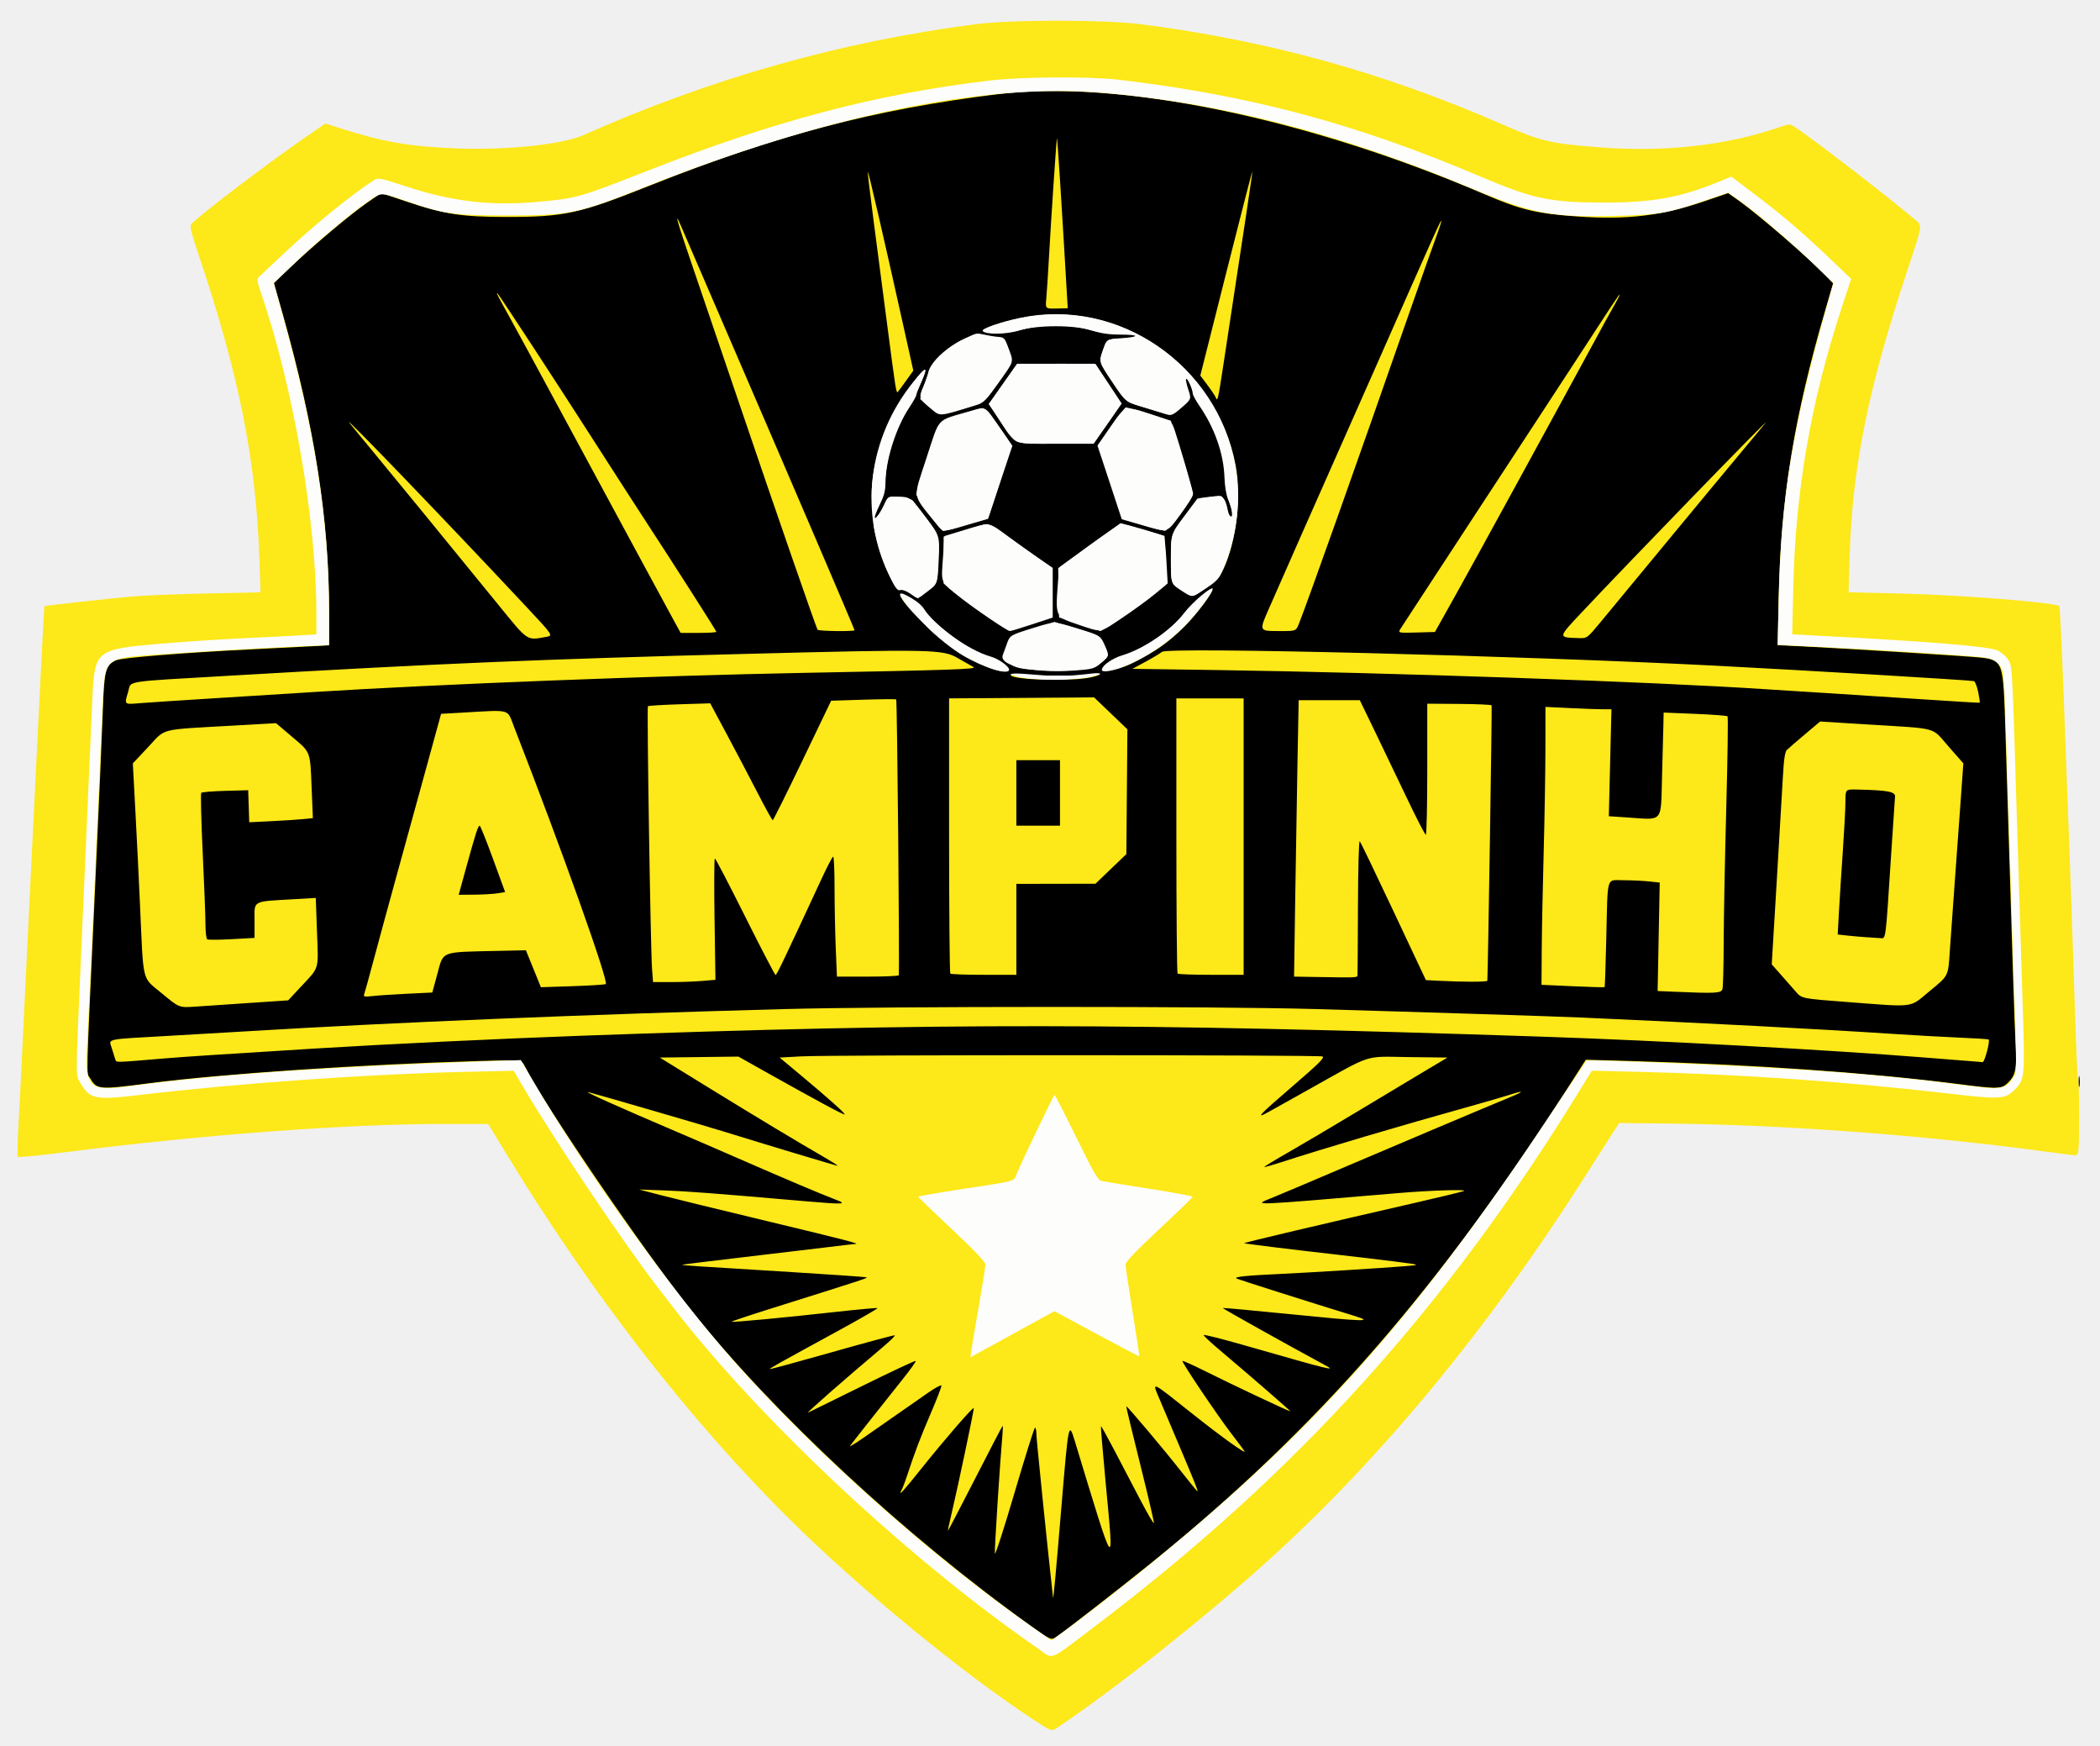
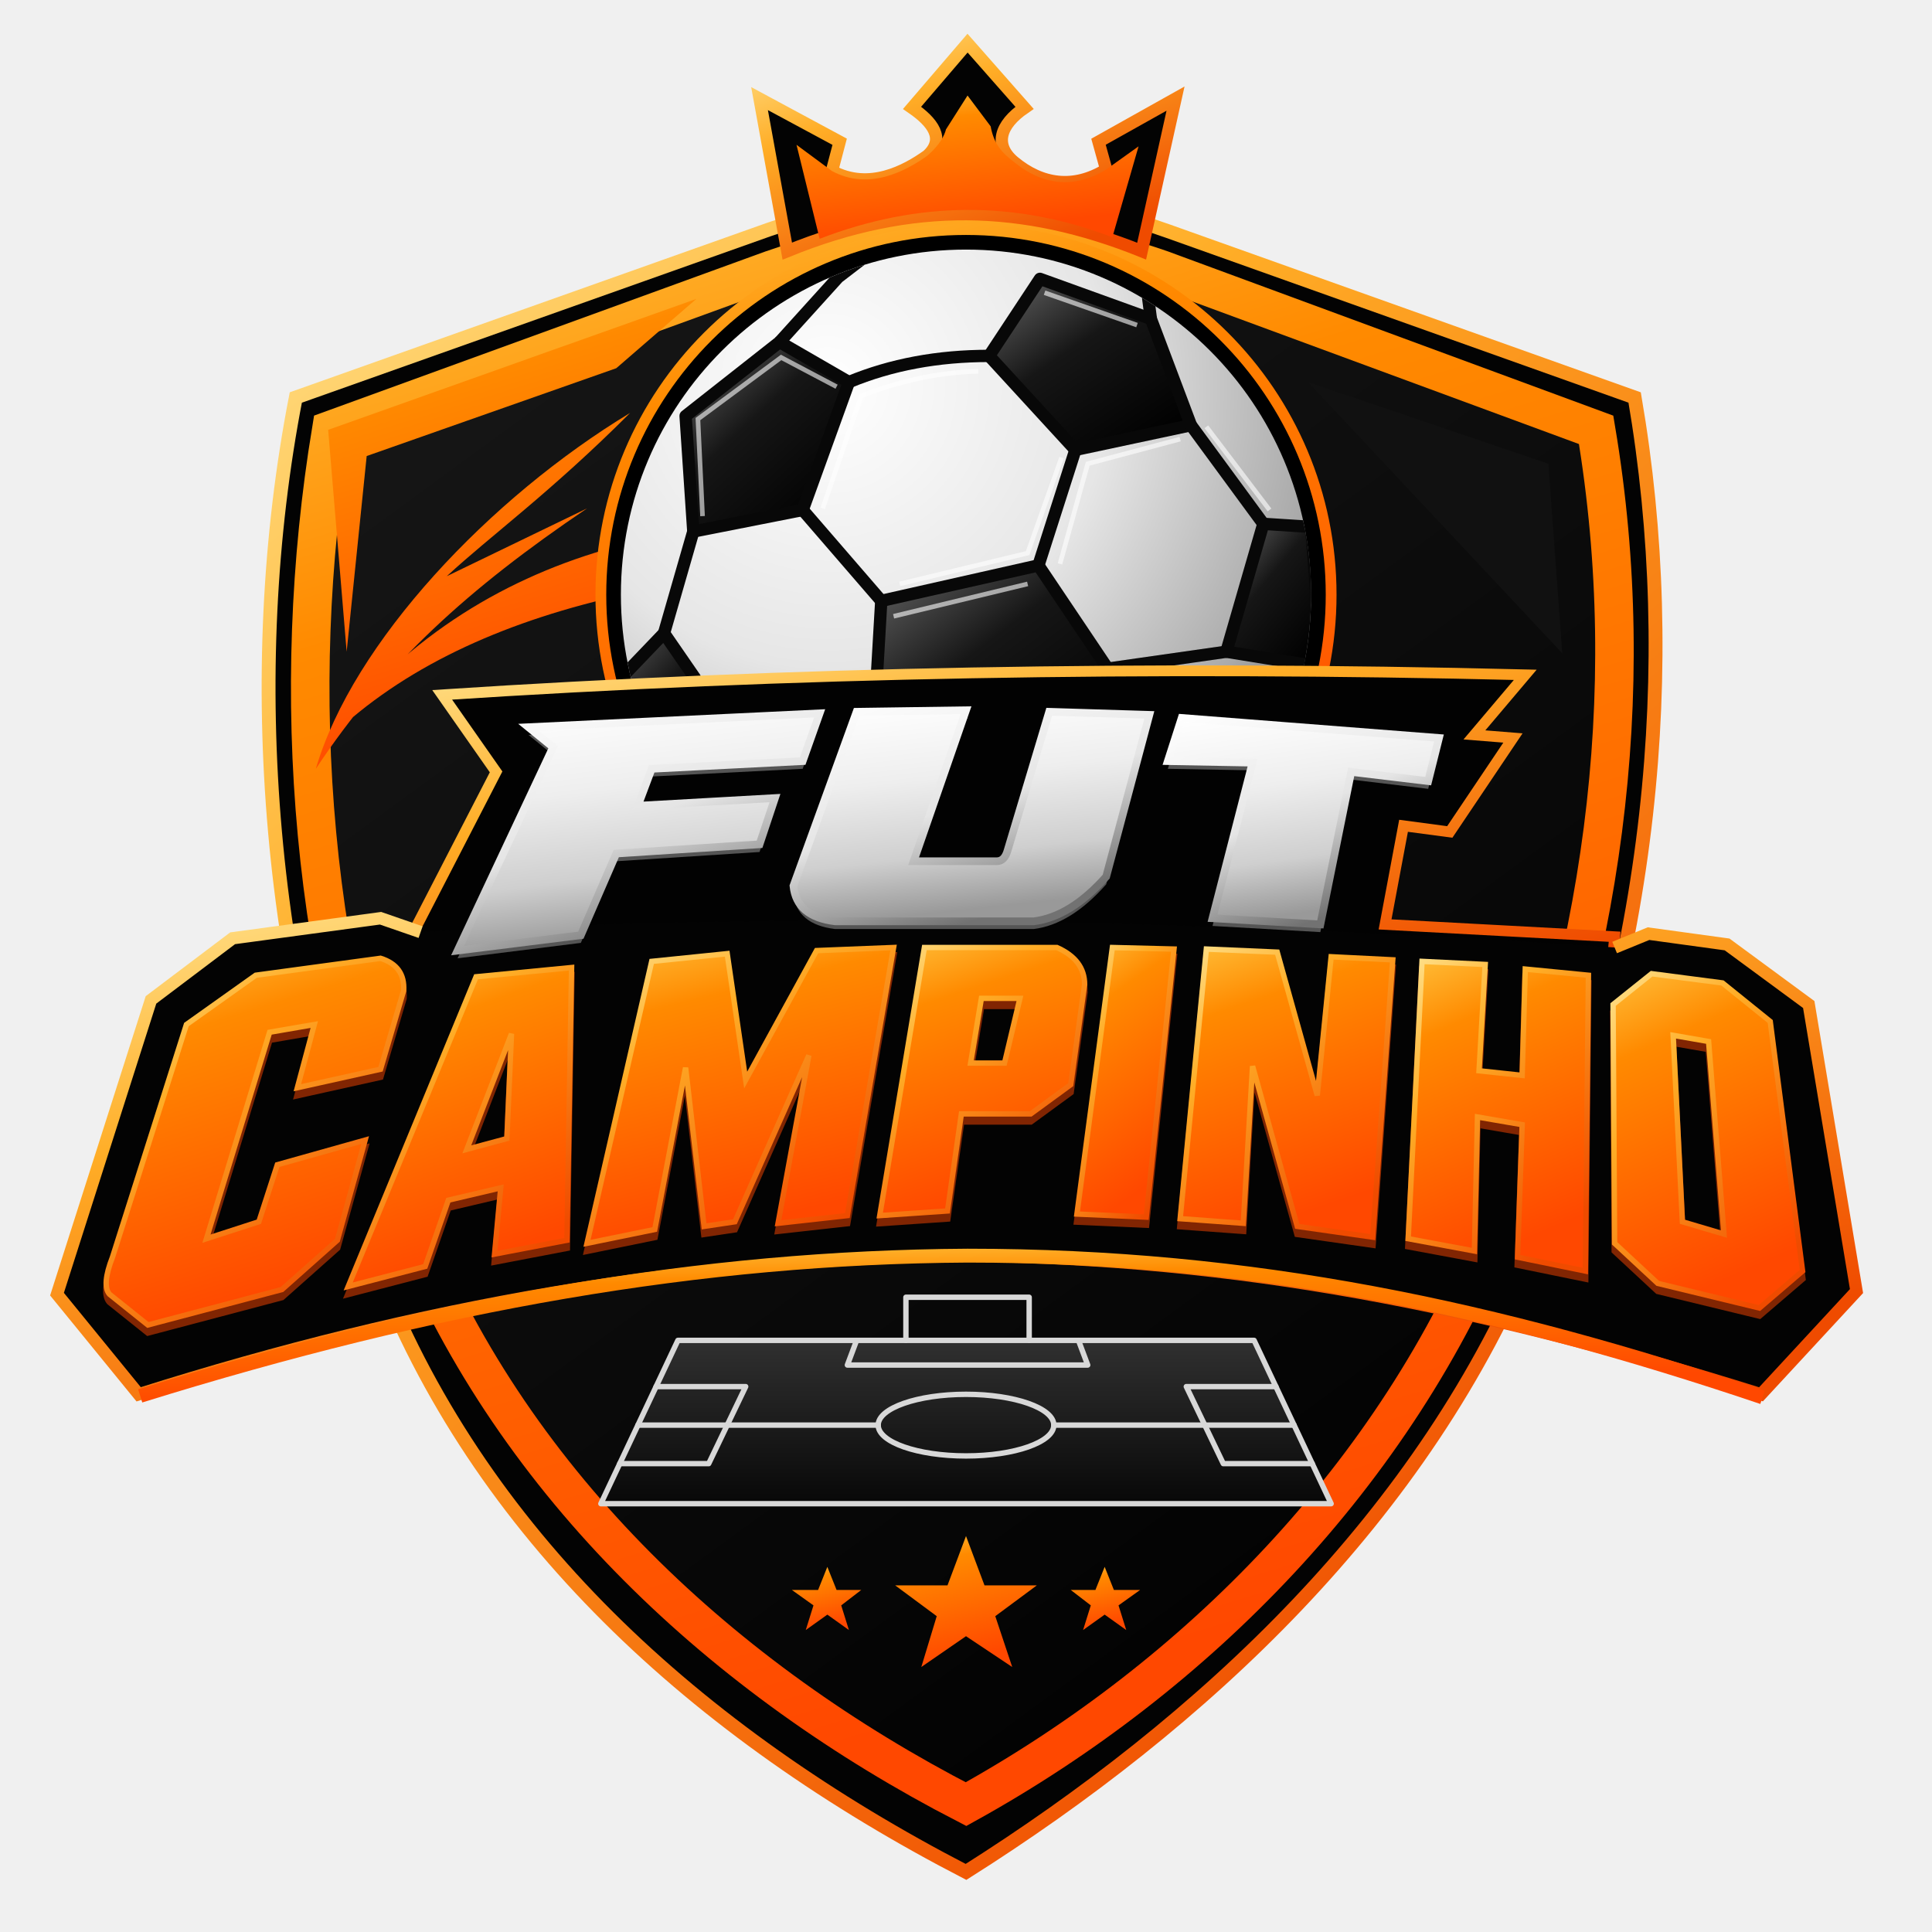
- <svg xmlns="http://www.w3.org/2000/svg" width="1155" height="960" viewBox="50 170 1155 960">
-   <g id="escudo" fill="#FDE819" fill-rule="evenodd">
-     <path d="M617.385,1114.879 C583.718,1092.691 537.543,1055.570 500.218,1020.684 C439.707,964.130 380.112,889.149 329.000,805.263 L318.500,788.030 L294.000,788.017 C241.211,787.987 161.844,793.884 87.000,803.397 C72.425,805.249 60.210,806.480 59.855,806.132 C59.501,805.785 59.587,798.975 60.047,791.000 C60.507,783.025 61.368,766.150 61.962,753.500 C62.555,740.850 63.923,712.500 65.002,690.500 C66.080,668.500 67.865,632.050 68.969,609.500 C72.119,545.133 74.253,503.518 74.416,503.300 C74.620,503.029 108.889,499.240 122.500,497.984 C128.550,497.425 146.956,496.681 163.403,496.329 L193.305,495.689 L192.649,476.819 C190.774,422.891 181.460,376.255 159.552,311.083 C155.239,298.253 154.286,294.360 155.194,293.266 C158.586,289.180 196.592,260.244 217.736,245.651 L228.971,237.897 L238.236,240.864 C260.903,248.123 275.588,250.613 301.648,251.617 C328.503,252.651 359.261,249.438 370.561,244.419 C441.160,213.060 512.118,192.983 586.500,183.321 C606.262,180.754 657.411,180.756 677.500,183.325 C747.385,192.259 810.911,209.846 876.000,238.278 C897.922,247.853 902.587,248.941 931.000,251.097 C965.808,253.738 1000.022,249.854 1028.419,240.037 C1034.004,238.107 1034.483,238.086 1036.919,239.664 C1046.503,245.874 1087.462,277.431 1103.995,291.343 C1107.241,294.073 1107.241,294.073 1099.179,318.287 C1077.508,383.379 1068.746,426.747 1067.295,476.089 L1066.719,495.677 L1094.610,496.323 C1127.818,497.092 1180.610,501.277 1182.635,503.301 C1182.948,503.614 1184.046,526.512 1185.075,554.185 C1186.104,581.858 1187.617,622.500 1188.436,644.500 C1189.256,666.500 1190.498,702.950 1191.197,725.500 C1191.897,748.050 1192.701,764.925 1192.985,763.000 C1193.268,761.075 1193.495,769.850 1193.488,782.500 C1193.477,805.500 1193.477,805.500 1190.488,805.198 C1188.845,805.031 1181.200,804.043 1173.500,803.001 C1108.139,794.160 1031.348,788.465 968.517,787.797 L940.534,787.500 L936.517,793.738 C934.308,797.168 927.396,807.986 921.159,817.776 C867.954,901.287 808.825,972.779 746.626,1028.803 C711.738,1060.228 659.107,1101.848 630.813,1120.387 C628.306,1122.030 628.121,1121.954 617.385,1114.879 Z" />
+ <svg xmlns="http://www.w3.org/2000/svg" width="2508" height="2508" viewBox="0 0 1254 1254" role="img" aria-label="Brasão Fut Campinho reconstruído em curvas vetoriais">
+   <defs>
+     <linearGradient id="orange" x1="0" y1="0" x2=".25" y2="1" gradientUnits="objectBoundingBox">
+       <stop stop-color="#ffbd37" />
+       <stop offset=".25" stop-color="#ff8a00" />
+       <stop offset="1" stop-color="#ff4800" />
+     </linearGradient>
+     <linearGradient id="edge" x1="0" y1="0" x2=".7" y2="1">
+       <stop stop-color="#ffe18b" />
+       <stop offset=".35" stop-color="#ffad26" />
+       <stop offset="1" stop-color="#ef4b00" />
+     </linearGradient>
+     <linearGradient id="silver" x1="0" y1="0" x2=".18" y2="1">
+       <stop stop-color="#fff" />
+       <stop offset=".38" stop-color="#eee" />
+       <stop offset=".74" stop-color="#cfcfcf" />
+       <stop offset="1" stop-color="#999" />
+     </linearGradient>
+     <linearGradient id="silverEdge" x1="0" y1="0" x2=".5" y2="1">
+       <stop stop-color="#fff" />
+       <stop offset=".55" stop-color="#e5e5e5" />
+       <stop offset="1" stop-color="#727272" />
+     </linearGradient>
+     <radialGradient id="ball" cx=".3" cy=".2" r=".88">
+       <stop stop-color="#fff" />
+       <stop offset=".46" stop-color="#e6e6e6" />
+       <stop offset=".8" stop-color="#aaa" />
+       <stop offset="1" stop-color="#626262" />
+     </radialGradient>
+     <linearGradient id="panel" x1="0" y1="0" x2=".8" y2="1">
+       <stop stop-color="#676767" />
+       <stop offset=".45" stop-color="#161616" />
+       <stop offset="1" stop-color="#000" />
+     </linearGradient>
+     <linearGradient id="dark" x1="0" y1="0" x2=".6" y2="1">
+       <stop stop-color="#181818" />
+       <stop offset="1" stop-color="#020202" />
+     </linearGradient>
+     <linearGradient id="field" x1="0" y1="0" x2="0" y2="1">
+       <stop stop-color="#303030" />
+       <stop offset="1" stop-color="#080808" />
+     </linearGradient>
+     <clipPath id="ballClip">
+       <circle cx="627" cy="386" r="224" />
+     </clipPath>
+     <path id="C" d="M247 622 Q263 627 262 643 L247 694 L193 706 L204 665 L175 670 L134 804 L168 793 L180 756 L237 740 L219 805 L183 837 L96 860 L71 840 Q66 834 73 816 L121 665 L166 633 Z" />
+     <path id="A" fill-rule="evenodd" d="M309 634 L371 628 L368 805 L321 814 L325 771 L291 779 L276 822 L226 835 Z M303 746 L329 739 L332 671 Z" />
+     <path id="M" d="M423 624 L472 619 L484 701 L530 617 L580 615 L550 789 L505 794 L525 685 L477 793 L457 796 L445 693 L425 798 L381 807 Z" />
+     <path id="P" fill-rule="evenodd" d="M600 615 L686 615 Q704 623 704 639 L695 704 L669 723 L624 723 L615 786 L571 789 Z M637 648 L630 690 L652 690 L662 648 Z" />
+     <path id="I" d="M722 615 L762 616 L744 790 L699 788 Z" />
+     <path id="N" d="M783 616 L829 618 L855 711 L864 621 L904 623 L891 803 L842 796 L813 692 L807 794 L766 791 Z" />
+     <path id="H" d="M923 624 L964 626 L960 695 L988 698 L990 629 L1031 633 L1029 825 L985 816 L988 730 L959 725 L957 812 L914 804 Z" />
+     <path id="O" fill-rule="evenodd" d="M1072 632 L1118 638 L1149 663 L1170 825 L1142 849 L1076 833 L1048 807 L1047 652 Z M1086 672 L1092 793 L1119 801 L1109 676 Z" />
+     <path id="F" d="M343 472 L532 463 L521 494 L423 499 L414 523 L503 518 L493 548 L400 554 L377 607 L297 617 L359 485 Z" />
+     <path id="U" d="M556 462 L627 461 L593 559 L647 559 Q652 559 654 552 L681 462 L746 464 L718 569 Q695 595 671 598 L542 598 Q517 595 515 575 Z" />
+     <path id="T" d="M767 466 L934 479 L927 507 L877 501 L857 600 L787 596 L813 495 L758 494 Z" />
+   </defs>
+   <path d="M192 258 L499 149 Q628 104 758 150 L1061 258 C1091 433 1072 623 997 806 C925 985 779 1119 627 1215 C453 1125 310 996 243 819 C174 643 157 438 192 258Z" fill="#030303" stroke="url(#edge)" stroke-width="9" />
+   <path d="M215 279 L501 175 Q628 131 754 175 L1036 279 C1065 452 1040 627 972 793 C906 957 777 1088 627 1171 C470 1090 335 965 267 799 C201 635 187 449 215 279Z" fill="url(#dark)" stroke="url(#orange)" stroke-width="25" />
+   <path d="M205 499 C229 417 318 323 409 268 C357 320 318 348 290 374 L381 330 C304 382 250 431 205 499Z M213 279 L452 194 L400 239 L238 296 L225 423Z M211 482 C260 416 324 377 392 357 L392 389 C318 407 256 437 211 482Z" fill="url(#orange)" />
+   <path d="M849 248 L1005 301 L1014 424Z" fill="#111" />
+   <path d="M511 163 L493 64 L545 92 L540 111 C564 124 588 111 602 101 C614 90 605 79 592 70 L628 28 L665 70 C649 81 645 94 658 105 C676 120 697 123 718 110 L713 92 L763 64 L741 163 C664 132 592 130 511 163Z" fill="#030303" stroke="url(#edge)" stroke-width="8" />
+   <path d="M532 155 L517 94 L540 111 C564 124 588 111 602 101 C610 94 613 88 614 84 L628 62 L643 82 C645 93 650 99 658 105 C676 120 697 123 718 110 L739 95 L722 154 Q628 118 532 155Z" fill="url(#orange)" />
+   <circle cx="627" cy="386" r="237" fill="#000" stroke="url(#orange)" stroke-width="7" />
+   <circle cx="627" cy="386" r="224" fill="url(#ball)" />
+   <g clip-path="url(#ballClip)" stroke="#080808" stroke-width="8" stroke-linejoin="round">
+     <path d="M506 222 L551 248 L521 331 L450 345 L445 270Z" fill="url(#panel)" />
+     <path d="M675 181 L747 207 L773 276 L698 292 L642 231Z" fill="url(#panel)" />
+     <path d="M572 390 L674 367 L719 434 L681 513 L566 493Z" fill="url(#panel)" />
+     <path d="M820 340 L851 342 L858 433 L796 423Z" fill="url(#panel)" />
+     <path d="M431 411 L451 440 L470 509 L412 524 L386 458Z" fill="url(#panel)" />
+     <path d="M506 222 L544 180 L574 157 M551 248 Q592 231 642 231 M521 331 L572 390 M450 345 L431 411 M698 292 L674 367 M773 276 L820 340 M719 434 L796 423 M747 207 L743 176" fill="none" />
  </g>
-   <ellipse id="base-bola" cx="630" cy="443" rx="101" ry="101" fill="#FDFDFC" />
-   <g id="preto" fill="#000000" fill-rule="evenodd">
-     <path d="M616.842,1063.889 C547.846,1014.512 475.215,946.986 429.809,890.000 C403.434,856.899 349.921,778.400 338.535,756.110 C336.804,752.720 336.804,752.720 313.652,753.388 C248.795,755.260 172.204,760.419 132.000,765.625 C104.088,769.239 103.304,769.170 99.520,762.765 C97.420,759.210 97.126,770.035 102.444,655.000 C104.364,613.475 106.231,570.725 106.593,560.000 C107.316,538.614 108.100,535.653 113.725,533.069 C116.766,531.673 152.412,528.792 188.000,527.066 C200.375,526.466 215.113,525.713 220.750,525.391 L231.000,524.808 L230.996,506.154 C230.985,455.310 223.055,404.618 205.323,342.032 L200.657,325.565 L210.579,316.188 C223.454,304.020 242.968,287.655 252.266,281.227 L259.616,276.146 L274.058,280.987 C294.374,287.797 304.167,289.293 328.500,289.304 C360.414,289.317 368.522,287.537 407.780,271.902 C477.157,244.271 529.914,230.419 598.500,221.827 C664.853,213.513 768.762,234.832 866.500,276.811 C886.491,285.397 895.019,287.437 917.647,289.044 C944.844,290.975 964.076,288.656 987.563,280.612 L1000.500,276.182 L1006.812,280.685 C1017.680,288.441 1044.985,312.048 1054.351,321.787 L1058.202,325.791 L1054.145,339.646 C1036.848,398.709 1029.509,443.464 1028.321,497.122 L1027.709,524.743 L1041.605,525.421 C1063.829,526.506 1134.025,530.927 1139.500,531.587 C1151.698,533.058 1151.786,533.326 1152.989,572.558 C1157.068,705.587 1158.016,734.703 1158.565,743.715 C1159.360,756.755 1158.630,760.976 1154.927,764.764 C1150.833,768.951 1150.070,768.980 1125.635,765.882 C1077.196,759.740 1012.764,755.252 945.837,753.358 L922.174,752.689 L918.413,758.594 C842.408,877.927 775.321,955.089 682.500,1029.933 C666.348,1042.957 638.125,1064.927 631.337,1069.760 C628.183,1072.006 628.183,1072.006 616.842,1063.889 Z M633.951,996.500 C637.627,952.528 637.837,951.504 641.031,962.000 C663.704,1036.507 662.810,1035.302 658.090,985.000 C656.516,968.225 655.356,954.358 655.513,954.184 C655.670,954.011 658.993,959.973 662.899,967.434 C666.805,974.895 673.231,987.171 677.179,994.713 C681.127,1002.255 684.489,1007.993 684.650,1007.463 C684.811,1006.933 681.404,992.325 677.078,975.000 C672.753,957.675 669.313,943.390 669.434,943.257 C669.804,942.846 690.043,966.829 699.387,978.750 C704.236,984.938 708.380,990.000 708.594,990.000 C709.109,990.000 707.112,985.002 698.206,964.000 C694.124,954.375 689.475,943.396 687.874,939.602 C683.480,929.186 682.275,928.654 706.293,947.735 C721.739,960.006 735.774,970.065 734.452,967.916 C733.973,967.137 730.809,962.900 727.422,958.500 C719.644,948.397 699.771,918.896 700.352,918.315 C700.591,918.075 706.573,920.778 713.644,924.320 C727.272,931.148 758.768,946.000 759.618,946.000 C760.110,946.000 738.118,926.911 720.667,912.189 C715.900,908.168 712.000,904.521 712.000,904.085 C712.000,903.649 721.788,906.095 733.750,909.520 C783.537,923.775 785.492,924.250 778.239,920.340 C759.568,910.275 722.253,889.438 722.478,889.202 C722.634,889.038 738.678,890.502 758.131,892.454 C801.275,896.784 805.910,896.913 794.690,893.474 C770.802,886.151 731.300,873.614 730.054,872.960 C728.381,872.082 735.815,871.314 754.000,870.485 C769.216,869.792 811.690,867.147 823.156,866.178 C831.500,865.474 831.500,865.474 817.500,863.689 C809.800,862.708 795.625,861.018 786.000,859.935 C763.002,857.346 734.561,853.853 734.267,853.582 C733.947,853.287 777.361,843.032 828.000,831.442 C841.475,828.358 853.625,825.420 855.000,824.915 C857.892,823.852 836.991,824.494 819.000,826.022 C736.810,833.001 738.981,832.913 749.000,828.872 C753.125,827.208 770.225,819.981 787.000,812.811 C817.411,799.813 868.890,778.074 880.749,773.221 C888.499,770.050 888.327,769.371 880.424,771.937 C877.166,772.994 867.300,775.867 858.500,778.320 C819.438,789.209 778.006,801.472 754.572,809.079 C749.662,810.673 745.506,811.840 745.338,811.671 C745.170,811.503 751.212,807.832 758.766,803.514 C766.320,799.196 783.300,789.158 796.500,781.207 C809.700,773.256 826.263,763.320 833.306,759.126 L846.113,751.500 L824.440,751.230 C799.805,750.923 805.525,749.063 770.000,768.941 C760.925,774.019 751.090,779.516 748.144,781.155 C740.007,785.685 741.943,783.591 761.316,766.911 C775.584,754.626 778.770,751.435 777.316,750.885 C774.994,750.005 506.447,749.966 490.649,750.842 L478.797,751.500 L490.149,760.978 C505.648,773.919 515.038,782.295 514.571,782.763 C514.154,783.180 499.802,775.470 472.805,760.326 L456.110,750.961 L434.495,751.230 L412.880,751.500 L439.672,768.000 C465.665,784.008 488.623,797.819 503.976,806.684 C508.087,809.058 511.106,811.000 510.684,811.000 C509.922,811.000 470.992,799.298 449.000,792.458 C438.425,789.169 378.110,771.612 373.500,770.480 C370.072,769.639 390.736,778.909 421.500,792.012 C430.850,795.995 447.500,803.196 458.500,808.014 C480.667,817.723 501.899,826.700 509.410,829.538 C516.461,832.203 514.289,832.342 493.602,830.549 C441.936,826.070 428.348,825.028 415.500,824.557 L401.500,824.044 L413.000,827.050 C419.325,828.703 446.080,835.235 472.455,841.566 C515.556,851.912 523.601,854.000 520.359,854.000 C519.824,854.000 512.211,854.885 503.443,855.966 C494.674,857.047 473.550,859.560 456.500,861.550 C439.450,863.540 425.381,865.287 425.235,865.432 C424.934,865.733 429.968,866.070 485.900,869.493 C508.120,870.854 526.487,872.154 526.716,872.383 C527.123,872.790 522.726,874.220 475.287,889.118 C462.520,893.127 452.225,896.558 452.409,896.742 C452.854,897.188 480.999,894.541 509.341,891.389 C521.903,889.992 532.372,889.038 532.604,889.271 C532.836,889.503 523.908,894.677 512.763,900.768 C475.957,920.884 473.132,922.465 473.444,922.777 C473.614,922.948 488.955,918.778 507.534,913.512 C526.113,908.247 541.670,904.065 542.104,904.219 C542.538,904.374 539.692,907.200 535.778,910.500 C513.921,928.928 492.828,947.428 494.500,946.703 C495.050,946.464 508.469,939.865 524.319,932.037 C540.169,924.209 553.362,918.029 553.637,918.303 C553.911,918.578 550.581,923.234 546.236,928.651 C537.607,939.410 519.287,962.623 517.573,964.969 C516.983,965.777 520.325,963.771 525.000,960.511 C542.887,948.040 553.749,940.471 560.487,935.782 C564.329,933.107 567.611,931.332 567.779,931.836 C567.947,932.341 565.337,939.150 561.979,946.968 C556.157,960.522 553.151,968.428 548.933,981.283 C547.889,984.464 546.561,987.952 545.982,989.033 C543.639,993.412 546.503,990.318 557.357,976.750 C569.660,961.369 585.005,943.672 585.559,944.225 C585.907,944.573 576.867,987.510 573.185,1002.999 C572.073,1007.673 571.252,1011.585 571.360,1011.693 C571.467,1011.800 578.216,998.863 586.357,982.944 C594.498,967.025 601.293,954.000 601.457,954.000 C601.620,954.000 601.588,955.913 601.385,958.250 C599.931,974.977 596.907,1022.318 597.173,1024.192 C597.353,1025.461 602.225,1010.417 608.000,990.761 C613.775,971.104 618.837,955.016 619.250,955.011 C619.663,955.005 620.000,956.558 620.000,958.463 C620.000,961.006 625.773,1017.705 629.140,1048.232 C629.352,1050.159 630.469,1038.155 633.951,996.500 Z M140.500,751.971 C151.014,751.082 170.751,749.785 223.500,746.518 C261.933,744.138 324.161,741.151 369.500,739.511 C566.782,732.376 672.608,732.475 898.000,740.004 C962.644,742.164 1055.745,747.244 1109.297,751.533 C1126.235,752.890 1140.256,754.000 1140.455,754.000 C1141.622,754.000 1144.781,741.862 1143.701,741.529 C1143.041,741.324 1135.750,740.874 1127.500,740.528 C1119.250,740.182 1102.825,739.261 1091.000,738.481 C1050.782,735.829 987.548,732.509 920.000,729.504 C904.745,728.825 831.896,726.501 773.000,724.814 C718.603,723.255 539.745,723.268 481.500,724.835 C373.019,727.752 265.923,732.169 187.000,736.980 C178.475,737.499 158.675,738.655 143.000,739.548 C106.622,741.621 109.862,740.878 111.605,746.745 C112.382,749.360 113.239,752.101 113.510,752.835 C114.025,754.232 113.597,754.245 140.500,751.971 Z M187.000,721.493 L208.500,720.041 L215.286,712.770 C225.876,701.426 225.128,703.921 224.354,682.513 L223.676,663.726 L212.088,664.401 C188.313,665.787 190.000,664.902 190.000,675.992 L190.000,685.708 L177.484,686.403 C170.601,686.786 164.526,686.825 163.984,686.490 C163.443,686.156 163.000,682.357 163.000,678.049 C163.000,673.741 162.313,655.915 161.473,638.435 C160.634,620.955 160.296,606.324 160.723,605.923 C161.151,605.521 167.125,605.036 174.000,604.846 L186.500,604.500 L186.790,613.308 L187.080,622.116 L199.290,621.521 C206.005,621.194 213.882,620.683 216.793,620.386 L222.086,619.845 L221.401,603.173 C220.560,582.700 221.044,583.952 210.509,575.008 L201.824,567.634 L179.162,568.920 C136.636,571.335 141.490,570.140 131.635,580.619 L123.059,589.738 L124.492,616.619 C125.281,631.403 126.389,653.850 126.956,666.500 C128.976,711.593 127.844,706.881 138.871,716.069 C148.500,724.093 148.500,724.093 157.000,723.519 C161.675,723.203 175.175,722.291 187.000,721.493 Z M1111.231,715.019 C1121.945,706.178 1121.464,707.164 1122.464,692.000 C1122.773,687.325 1123.917,671.350 1125.006,656.500 C1126.096,641.650 1127.631,620.553 1128.416,609.617 L1129.845,589.733 L1121.675,580.427 C1112.086,569.504 1116.799,570.798 1077.788,568.378 L1051.076,566.721 L1042.673,573.797 C1038.051,577.689 1033.605,581.538 1032.791,582.351 C1031.720,583.423 1031.112,587.503 1030.584,597.165 C1030.184,604.499 1028.640,630.695 1027.155,655.378 L1024.454,700.256 L1029.477,705.923 C1032.240,709.040 1035.960,713.271 1037.745,715.324 C1040.991,719.059 1040.991,719.059 1065.245,720.902 C1104.076,723.854 1099.873,724.392 1111.231,715.019 Z M274.133,716.398 L287.766,715.743 L290.647,705.121 C293.972,692.864 292.183,693.545 322.873,692.863 L339.245,692.500 L343.373,702.661 L347.500,712.821 L364.500,712.267 C373.850,711.962 382.243,711.439 383.152,711.106 C385.132,710.380 358.804,636.527 332.702,569.586 C328.777,559.522 331.599,560.284 304.048,561.849 L292.596,562.500 L284.917,590.500 C280.694,605.900 273.325,632.675 268.543,650.000 C263.760,667.325 257.838,689.049 255.383,698.275 C252.927,707.501 250.640,715.774 250.300,716.660 C249.763,718.061 250.386,718.191 255.091,717.662 C258.066,717.328 266.635,716.759 274.133,716.398 Z M997.370,713.750 C997.701,712.513 997.999,700.925 998.031,688.000 C998.063,675.075 998.699,642.000 999.445,614.500 C1000.191,587.000 1000.509,564.212 1000.151,563.859 C999.793,563.506 991.737,562.899 982.250,562.510 L965.000,561.802 L964.871,568.151 C964.800,571.643 964.462,584.625 964.121,597.000 C963.409,622.815 965.090,620.819 945.180,619.488 L934.860,618.798 L935.578,589.399 L936.296,560.000 L931.806,560.000 C929.337,560.000 921.170,559.705 913.658,559.345 L900.000,558.690 L899.975,581.595 C899.961,594.193 899.527,620.010 899.012,638.967 C898.496,657.924 898.019,681.999 897.952,692.467 L897.829,711.500 L915.047,712.284 C924.517,712.715 932.392,712.940 932.548,712.784 C932.703,712.628 933.118,700.350 933.471,685.500 C934.297,650.681 933.307,654.000 942.872,654.000 C947.181,654.000 953.438,654.285 956.776,654.634 L962.846,655.269 L962.268,685.090 L961.690,714.910 L969.595,715.254 C994.024,716.316 996.721,716.170 997.370,713.750 Z M436.099,709.375 L443.500,708.750 L443.000,675.374 C442.725,657.018 442.803,641.999 443.173,641.999 C443.543,642.000 451.052,656.414 459.861,674.031 C468.669,691.648 476.190,706.076 476.574,706.094 C477.193,706.122 481.331,697.469 502.063,652.782 C505.053,646.337 507.837,641.049 508.250,641.032 C508.663,641.014 509.001,648.763 509.003,658.250 C509.005,667.737 509.301,682.587 509.660,691.250 L510.313,707.000 L527.098,707.000 C536.329,707.000 544.073,706.663 544.307,706.250 C544.852,705.287 543.469,555.135 542.909,554.576 C542.678,554.345 534.534,554.413 524.811,554.727 L507.132,555.298 L491.353,588.149 C482.674,606.217 475.312,621.000 474.994,621.000 C474.675,621.000 470.881,614.138 466.564,605.750 C462.246,597.362 454.644,582.899 449.669,573.609 L440.624,556.719 L423.755,557.250 C414.477,557.542 406.642,558.024 406.345,558.322 C405.713,558.954 407.812,692.021 408.623,702.750 L409.171,710.000 L418.934,710.000 C424.305,710.000 432.029,709.719 436.099,709.375 Z M868.038,709.250 C868.462,700.792 870.677,558.302 870.392,557.834 C870.169,557.468 862.114,557.114 852.493,557.047 L835.000,556.925 L835.000,592.963 C835.000,612.783 834.637,629.000 834.194,629.000 C833.750,629.000 829.051,619.888 823.751,608.750 C818.450,597.612 810.464,580.962 806.004,571.750 L797.894,555.000 L781.080,555.000 L764.266,555.000 L763.641,587.750 C763.297,605.763 762.728,639.962 762.376,663.750 L761.737,707.000 L774.369,707.208 C796.468,707.573 796.493,707.572 796.625,706.250 C796.694,705.562 796.806,688.485 796.875,668.300 C796.947,647.270 797.374,632.006 797.875,632.550 C798.356,633.072 806.735,650.468 816.494,671.207 L834.238,708.914 L840.869,709.261 C854.585,709.979 868.001,709.974 868.038,709.250 Z M609.000,681.000 L609.000,656.000 L630.750,655.961 L652.500,655.921 L661.000,647.781 L669.500,639.640 L669.787,605.326 L670.075,571.012 L660.913,562.234 L651.751,553.456 L633.126,553.597 C622.882,553.674 604.938,553.796 593.250,553.868 L572.000,554.000 L572.000,629.333 C572.000,670.767 572.300,704.967 572.667,705.333 C573.033,705.700 581.358,706.000 591.167,706.000 L609.000,706.000 L609.000,681.000 Z M734.000,630.000 L734.000,554.000 L715.500,554.000 L697.000,554.000 L697.000,629.333 C697.000,670.767 697.300,704.967 697.667,705.333 C698.033,705.700 706.358,706.000 716.167,706.000 L734.000,706.000 L734.000,630.000 Z M167.000,554.000 C184.875,552.888 210.075,551.307 223.000,550.488 C289.594,546.265 411.151,541.517 492.000,539.981 C573.963,538.424 587.691,537.952 585.419,536.771 C584.364,536.222 580.403,533.969 576.618,531.764 C568.521,527.046 561.885,526.917 461.000,529.517 C348.393,532.419 291.721,534.808 177.000,541.491 C116.732,545.001 122.335,544.131 120.516,550.259 C118.342,557.580 118.126,557.359 126.750,556.655 C131.012,556.308 149.125,555.113 167.000,554.000 Z M1138.003,550.516 C1137.359,547.412 1136.307,544.708 1135.666,544.508 C1134.114,544.022 1041.245,538.479 993.500,536.023 C885.613,530.473 692.171,525.648 689.058,528.429 C688.201,529.195 684.197,531.608 680.161,533.791 L672.822,537.761 L718.661,538.420 C813.664,539.786 959.222,544.864 1021.000,548.968 C1028.975,549.497 1044.050,550.449 1054.500,551.081 C1064.950,551.714 1088.125,553.216 1106.000,554.419 C1123.875,555.621 1138.652,556.505 1138.837,556.382 C1139.023,556.259 1138.648,553.619 1138.003,550.516 Z M647.459,542.878 C655.676,541.656 658.125,539.449 650.250,540.364 C636.991,541.903 631.365,542.022 619.596,541.008 C607.925,540.003 604.781,540.114 606.148,541.482 C608.410,543.743 635.490,544.659 647.459,542.878 Z M605.000,538.187 C605.000,536.377 599.223,532.257 595.000,531.055 C582.493,527.497 564.007,514.219 557.979,504.465 C556.138,501.487 546.329,495.337 545.208,496.459 C542.764,498.903 566.961,522.898 579.238,530.204 C590.991,537.198 605.000,541.539 605.000,538.187 Z M645.288,538.345 C651.222,537.784 652.584,537.250 656.108,534.102 C660.140,530.500 660.140,530.500 657.674,524.957 C655.209,519.415 655.209,519.415 642.585,515.546 C629.961,511.677 629.961,511.677 619.231,514.991 C605.375,519.271 605.461,519.219 603.706,524.232 C602.884,526.579 601.918,529.218 601.558,530.095 C598.908,536.566 620.663,540.670 645.288,538.345 Z M673.894,534.114 C685.597,528.213 692.859,523.067 701.292,514.702 C707.962,508.085 717.000,496.077 717.000,493.831 C717.000,491.719 705.739,501.148 701.455,506.848 C694.229,516.461 679.089,526.822 667.049,530.394 C661.958,531.905 656.000,536.176 656.000,538.314 C656.000,540.474 665.881,538.154 673.894,534.114 Z M350.415,520.189 C354.330,519.494 354.330,519.494 338.915,503.021 C295.754,456.900 237.531,396.392 242.191,402.500 C243.030,403.600 249.309,411.250 256.144,419.500 C267.861,433.643 288.896,459.352 323.850,502.250 C340.767,523.012 339.467,522.134 350.415,520.189 Z M929.746,512.750 C933.512,508.212 949.598,488.750 965.493,469.500 C981.389,450.250 999.818,428.021 1006.447,420.101 C1013.076,412.182 1019.608,404.307 1020.962,402.601 C1024.842,397.715 945.580,479.404 920.151,506.500 C906.590,520.950 906.636,520.490 918.700,520.868 C922.791,520.997 923.079,520.785 929.746,512.750 Z M444.000,517.405 C444.000,516.835 421.043,480.917 403.625,454.236 C399.052,447.231 387.523,429.350 378.004,414.500 C355.947,380.087 325.035,332.801 323.746,331.500 C322.524,330.266 323.931,333.054 330.058,344.000 C332.675,348.675 345.267,371.850 358.040,395.500 C403.283,479.267 414.132,499.327 419.215,508.611 L424.356,518.000 L434.178,518.000 C439.580,518.000 444.000,517.732 444.000,517.405 Z M850.695,497.000 C859.677,480.967 900.400,406.534 932.761,347.000 C934.704,343.425 937.396,338.587 938.742,336.250 C940.088,333.913 940.996,332.000 940.758,332.000 C940.364,332.000 935.758,338.962 914.000,372.451 C909.875,378.800 901.255,391.984 894.844,401.748 C888.433,411.511 869.506,440.425 852.783,466.000 C836.061,491.575 821.556,513.754 820.551,515.287 C818.722,518.073 818.722,518.073 828.966,517.787 L839.210,517.500 L850.695,497.000 Z M520.000,516.517 C520.000,515.910 486.143,436.916 452.487,359.000 C438.351,326.275 425.869,297.352 424.750,294.726 C420.285,284.259 422.463,291.911 431.108,317.070 C436.102,331.607 448.275,367.350 458.158,396.500 C475.743,448.365 498.755,514.760 499.661,516.250 C500.154,517.058 520.000,517.319 520.000,516.517 Z M617.705,513.283 L629.000,509.565 L629.000,495.907 L629.000,482.250 L621.250,476.920 C616.987,473.988 609.342,468.532 604.261,464.795 C593.537,456.908 594.698,457.074 580.500,461.400 L569.500,464.753 L568.613,476.897 C567.595,490.854 567.110,489.724 577.734,498.183 C585.592,504.440 604.058,517.000 605.400,517.000 C605.955,517.000 611.493,515.327 617.705,513.283 Z M667.417,509.585 C673.513,505.507 681.589,499.605 685.364,496.470 L692.227,490.769 L691.520,478.134 C691.131,471.185 690.518,465.200 690.157,464.834 C689.365,464.031 668.777,458.000 666.828,458.000 C666.072,458.000 658.039,463.405 648.977,470.011 L632.500,482.022 L631.796,491.261 C630.438,509.100 630.515,509.255 642.830,513.381 C656.397,517.927 654.514,518.218 667.417,509.585 Z M764.428,512.888 C769.193,500.980 796.725,423.449 825.645,340.500 C831.398,324.000 837.674,306.280 839.591,301.122 C841.509,295.965 842.919,291.585 842.724,291.391 C842.350,291.016 837.717,301.337 806.990,371.000 C796.437,394.925 785.879,418.775 783.527,424.000 C781.175,429.225 773.501,446.550 766.475,462.500 C759.448,478.450 751.322,496.892 748.418,503.483 C742.280,517.407 742.092,516.963 754.141,516.985 C762.783,517.000 762.783,517.000 764.428,512.888 Z M560.392,494.994 C565.699,490.987 565.699,490.987 566.284,477.821 C566.870,464.654 566.870,464.654 559.296,454.577 C550.878,443.376 550.593,443.170 543.421,443.070 C538.342,443.000 538.342,443.000 535.985,448.032 C533.289,453.788 530.171,457.225 531.485,452.992 C531.911,451.621 533.326,448.377 534.630,445.783 C536.296,442.468 537.005,439.348 537.017,435.283 C537.054,423.231 542.856,404.936 550.068,394.136 C552.231,390.897 554.000,387.732 554.000,387.102 C554.000,386.472 555.337,383.008 556.971,379.404 C560.610,371.378 559.176,371.584 552.293,380.076 C527.485,410.683 522.327,451.986 539.027,486.320 C542.507,493.475 543.603,494.944 545.105,494.467 C546.203,494.118 548.446,494.910 550.701,496.443 C555.293,499.563 554.105,499.741 560.392,494.994 Z M711.000,495.019 C719.563,489.417 720.267,488.687 723.066,482.515 C730.166,466.855 732.883,443.269 729.596,425.817 C719.147,370.335 665.158,333.452 611.000,344.797 C600.441,347.009 589.717,350.733 590.457,351.931 C591.781,354.073 603.298,353.966 610.358,351.746 C620.447,348.573 641.380,348.606 651.000,351.809 C655.699,353.375 659.970,353.978 666.417,353.987 C677.035,354.002 676.964,355.293 666.305,356.000 C658.768,356.500 658.768,356.500 656.523,362.714 C654.278,368.929 654.278,368.929 661.631,379.933 C668.984,390.937 668.984,390.937 679.242,394.042 C684.884,395.749 690.644,397.507 692.042,397.949 C694.199,398.630 695.391,398.042 699.933,394.059 C705.283,389.367 705.283,389.367 703.539,384.119 C702.581,381.232 702.061,378.605 702.385,378.282 C703.054,377.613 706.000,384.192 706.000,386.356 C706.000,387.137 707.630,390.145 709.622,393.041 C718.073,405.326 723.012,419.417 723.454,432.500 C723.613,437.226 724.421,442.137 725.427,444.500 C727.779,450.025 728.498,454.000 727.144,454.000 C726.536,454.000 725.777,452.762 725.458,451.250 C723.715,442.987 722.816,442.259 715.450,443.146 C711.743,443.592 708.618,444.080 708.507,444.229 C708.396,444.378 705.086,448.815 701.153,454.088 C694.000,463.676 694.000,463.676 694.000,477.309 C694.000,490.941 694.000,490.941 699.250,494.398 C705.689,498.637 705.487,498.626 711.000,495.019 Z M581.956,458.642 L593.399,455.285 L600.104,435.197 L606.809,415.108 L599.870,405.092 C591.371,392.824 592.523,393.473 583.768,396.013 C564.502,401.601 567.104,398.829 559.615,421.731 C552.016,444.972 551.482,441.213 564.729,457.750 C568.812,462.847 567.804,462.795 581.956,458.642 Z M699.500,452.512 C703.350,447.298 706.363,442.237 706.196,441.266 C705.748,438.658 698.395,413.371 696.232,407.000 C694.365,401.500 694.365,401.500 684.432,398.218 C668.362,392.908 669.071,392.713 660.726,404.745 L653.621,414.990 L660.296,435.245 L666.971,455.500 L677.736,458.616 C692.876,462.998 691.466,463.394 699.500,452.512 Z M659.228,402.941 L666.930,391.882 L659.715,380.966 L652.500,370.049 L630.954,370.024 L609.408,370.000 L601.595,381.057 L593.782,392.113 L598.537,399.307 C609.095,415.279 606.327,414.000 630.347,414.000 L651.527,414.000 L659.228,402.941 Z M587.494,392.569 C590.951,391.503 592.530,389.870 599.241,380.419 C608.001,368.083 607.601,369.472 604.691,361.500 C602.625,355.842 602.300,355.485 599.000,355.235 C597.075,355.089 593.588,354.520 591.250,353.971 C582.647,351.948 562.532,365.636 560.519,374.884 C560.114,376.745 558.941,380.120 557.913,382.384 C555.180,388.402 555.451,389.303 561.480,394.266 C567.495,399.219 565.497,399.349 587.494,392.569 Z M722.970,369.911 C735.929,284.907 738.962,264.629 738.747,264.414 C738.611,264.278 732.127,289.442 724.337,320.334 L710.175,376.500 L714.118,381.747 C716.286,384.633 718.328,387.690 718.654,388.540 C719.647,391.128 719.907,390.002 722.970,369.911 Z M548.490,379.143 L552.328,373.786 L546.080,345.643 C536.148,300.906 527.621,264.046 527.282,264.385 C527.110,264.557 528.531,276.578 530.441,291.099 C532.350,305.619 535.727,331.450 537.945,348.500 C542.745,385.396 542.925,386.511 543.896,385.380 C544.312,384.896 546.380,382.089 548.490,379.143 Z M636.703,330.000 C633.986,283.222 631.520,244.767 631.317,246.000 C630.916,248.439 628.125,289.999 627.019,310.000 C626.457,320.175 625.755,331.038 625.461,334.141 C624.925,339.782 624.925,339.782 631.090,339.641 L637.255,339.500 L636.703,330.000 Z M1193.286,764.500 C1193.294,761.750 1193.488,760.744 1193.718,762.264 C1193.947,763.784 1193.941,766.034 1193.704,767.264 C1193.467,768.494 1193.279,767.250 1193.286,764.500 Z M1076.500,685.329 C1073.750,685.158 1069.079,684.749 1066.120,684.421 L1060.739,683.824 L1061.435,671.162 C1061.818,664.198 1062.773,649.275 1063.557,638.000 C1064.341,626.725 1064.987,614.462 1064.992,610.750 C1065.000,604.000 1065.000,604.000 1071.250,604.131 C1088.123,604.484 1092.520,605.293 1092.261,608.000 C1092.129,609.375 1091.120,624.450 1090.019,641.500 C1086.987,688.438 1087.305,686.035 1084.149,685.820 C1082.692,685.721 1079.250,685.500 1076.500,685.329 Z M306.479,646.750 C311.565,628.278 312.949,623.995 313.828,624.016 C314.197,624.024 317.497,632.237 321.160,642.266 L327.821,660.500 L323.660,661.176 C321.372,661.548 315.625,661.885 310.890,661.926 L302.280,662.000 L306.479,646.750 Z M609.000,606.000 L609.000,588.000 L621.000,588.000 L633.000,588.000 L633.000,606.000 L633.000,624.000 L621.000,624.000 L609.000,624.000 L609.000,606.000 Z" />
+   <g clip-path="url(#ballClip)" fill="none" stroke="#fff" stroke-opacity=".6" stroke-width="3">
+     <path d="M456 335 L453 272 L507 232 L543 251 M534 330 L559 257 Q597 242 635 241 M584 379 L667 359 L689 297 M688 366 L706 301 L766 285 M580 400 L667 379 M783 277 L824 331 M678 190 L738 211" />
  </g>
-   <g id="branco" fill="#FDFDFC" fill-rule="evenodd">
-     <path d="M620.500,1076.175 C549.750,1027.269 467.703,950.547 420.429,889.092 C417.718,885.567 413.730,880.392 411.567,877.592 C392.787,853.279 354.689,796.518 337.421,767.124 L332.500,758.748 L306.000,759.356 C252.445,760.586 180.975,765.649 127.000,772.038 C102.106,774.985 99.477,774.458 94.199,765.470 C91.599,761.044 91.607,763.233 94.011,708.500 C94.567,695.850 95.467,675.150 96.011,662.500 C97.142,636.232 99.693,578.427 100.800,553.983 C101.993,527.651 102.754,527.023 137.077,524.041 C149.410,522.969 169.850,521.603 182.500,521.005 C195.150,520.408 209.662,519.670 214.750,519.366 L224.000,518.813 L224.000,507.486 C224.000,456.306 211.306,382.776 193.540,331.046 C191.495,325.089 191.233,323.357 192.240,322.424 C192.933,321.782 198.900,316.168 205.500,309.948 C222.522,293.906 243.139,277.120 255.812,268.984 C257.946,267.614 259.333,267.897 273.812,272.655 C298.317,280.706 319.719,283.260 344.500,281.089 C367.180,279.101 368.000,278.872 406.343,263.824 C476.362,236.344 531.626,221.763 594.000,214.311 C611.726,212.193 649.461,211.955 665.500,213.860 C737.752,222.442 795.761,237.960 863.950,266.949 C893.341,279.443 902.604,281.378 933.000,281.371 C958.957,281.365 973.965,278.627 995.022,270.058 L1002.241,267.120 L1014.203,276.153 C1031.292,289.058 1041.521,297.867 1060.314,315.865 L1068.128,323.348 L1062.542,340.424 C1045.930,391.198 1037.518,440.018 1036.311,492.641 L1035.712,518.782 L1048.606,519.454 C1111.779,522.746 1143.904,525.386 1148.746,527.684 C1150.557,528.543 1153.040,530.652 1154.263,532.370 C1156.807,535.942 1156.674,533.508 1159.568,629.500 C1160.464,659.200 1161.746,700.375 1162.417,721.000 C1163.766,762.447 1163.666,763.570 1158.091,769.145 C1152.722,774.514 1150.545,774.628 1120.257,771.127 C1064.233,764.652 1007.849,760.710 952.000,759.364 L925.500,758.726 L918.500,770.113 C844.832,889.950 762.660,980.683 652.000,1064.376 C625.782,1084.204 629.889,1082.666 620.500,1076.175 Z M654.015,1052.765 C762.026,968.938 823.089,902.709 902.278,783.500 C913.239,767.000 922.355,753.342 922.538,753.149 C923.020,752.638 980.976,754.805 1013.000,756.531 C1062.405,759.194 1096.466,762.180 1133.244,767.071 C1150.166,769.322 1153.278,768.765 1157.057,762.810 C1159.390,759.133 1159.393,764.083 1157.008,691.500 C1156.484,675.550 1155.574,646.750 1154.986,627.500 C1152.432,543.909 1152.281,540.518 1150.982,537.764 C1149.330,534.261 1146.136,532.189 1141.320,531.496 C1135.527,530.662 1080.710,527.138 1052.603,525.792 L1027.706,524.600 L1028.304,498.550 C1029.552,444.156 1035.869,405.246 1053.709,342.080 L1058.346,325.659 L1047.423,315.079 C1035.656,303.681 1014.318,285.529 1005.751,279.628 L1000.461,275.985 L986.981,280.534 C966.762,287.357 962.918,288.016 939.499,288.677 C904.064,289.676 892.773,287.584 860.500,274.043 C787.681,243.488 720.451,226.148 654.500,220.910 C590.040,215.791 503.014,233.865 405.120,272.702 C367.669,287.560 363.629,288.408 330.000,288.459 C299.460,288.506 294.418,287.796 273.001,280.426 C259.767,275.872 259.767,275.872 254.433,279.413 C244.927,285.725 224.783,302.448 212.532,314.199 L200.574,325.668 L205.428,343.055 C223.345,407.230 230.984,456.401 230.996,507.629 L231.000,524.757 L214.250,525.442 C195.754,526.199 158.249,528.375 133.500,530.128 C108.275,531.915 107.613,532.510 106.611,554.297 C106.252,562.109 104.392,603.600 102.479,646.500 C100.565,689.400 98.581,731.814 98.071,740.753 C96.479,768.593 98.138,770.392 122.348,767.079 C166.955,760.977 235.373,756.236 318.500,753.488 L336.500,752.893 L342.493,763.196 C371.580,813.204 419.453,879.954 454.591,919.500 C498.624,969.056 562.827,1026.202 617.357,1064.377 L628.214,1071.978 L633.857,1068.004 C636.961,1065.818 646.032,1058.960 654.015,1052.765 Z M584.433,911.413 C584.823,908.711 586.685,897.678 588.571,886.895 C590.457,876.112 592.000,866.376 592.000,865.260 C592.000,863.920 585.717,857.333 573.500,845.865 C563.325,836.314 555.001,828.275 555.002,828.000 C555.003,827.725 566.319,825.773 580.148,823.662 C609.541,819.177 607.483,819.760 609.210,815.430 C611.674,809.253 629.489,772.073 630.000,772.042 C630.275,772.025 635.675,782.555 642.000,795.443 C651.810,815.430 653.867,818.950 656.000,819.389 C657.375,819.671 669.188,821.588 682.250,823.648 C695.312,825.707 706.000,827.674 706.000,828.017 C706.000,828.361 697.675,836.429 687.500,845.946 C674.551,858.058 669.010,863.888 669.033,865.375 C669.052,866.544 670.813,878.300 672.947,891.500 C675.081,904.700 676.718,915.611 676.584,915.746 C676.451,915.881 665.910,910.361 653.159,903.479 L629.977,890.967 L617.742,897.641 C603.964,905.157 599.283,907.724 590.112,912.795 L583.724,916.327 L584.433,911.413 Z M614.523,542.956 C611.235,542.438 608.121,541.874 607.602,541.701 C607.084,541.528 617.386,541.411 630.496,541.440 C643.915,541.470 652.621,541.818 650.416,542.237 C643.810,543.491 620.846,543.951 614.523,542.956 Z M588.104,534.498 C577.237,529.208 572.353,525.970 563.538,518.211 C556.780,512.262 546.000,499.437 546.000,497.347 C546.000,495.837 555.120,500.732 556.419,502.938 C561.703,511.915 582.085,527.401 593.000,530.733 C598.348,532.365 605.457,537.209 604.261,538.406 C602.620,540.046 596.426,538.548 588.104,534.498 Z M616.000,538.074 C609.103,537.425 606.605,536.431 603.636,533.150 C601.847,531.173 601.849,530.953 603.711,525.367 C605.627,519.619 605.627,519.619 617.787,515.788 L629.947,511.958 L642.611,515.842 C655.275,519.726 655.275,519.726 657.559,525.341 C659.844,530.956 659.844,530.956 655.981,534.015 C650.383,538.449 635.766,539.933 616.000,538.074 Z M657.654,538.054 C654.697,537.017 660.678,532.452 667.500,530.539 C678.927,527.336 693.897,516.999 701.748,506.889 C705.956,501.470 715.603,493.270 716.598,494.265 C717.477,495.144 708.390,506.934 701.158,514.297 C687.491,528.213 664.849,540.578 657.654,538.054 Z M594.883,510.193 C589.173,506.422 581.013,500.525 576.750,497.087 L569.000,490.838 L569.000,477.979 L569.000,465.121 L577.750,462.511 C582.562,461.075 587.805,459.473 589.399,458.950 C593.856,457.489 593.770,457.450 606.585,466.750 C613.216,471.562 620.981,477.075 623.839,479.000 C629.036,482.500 629.036,482.500 628.768,495.912 L628.500,509.323 L618.549,512.658 C613.076,514.492 607.849,516.231 606.933,516.521 C605.918,516.843 601.206,514.369 594.883,510.193 Z M643.500,513.228 L632.500,509.500 L632.257,496.000 L632.013,482.500 L649.144,470.089 L666.274,457.679 L678.387,461.167 L690.500,464.656 L690.777,478.164 L691.054,491.672 L683.777,497.496 C676.466,503.346 656.377,517.019 655.155,516.978 C654.795,516.965 649.550,515.278 643.500,513.228 Z M550.500,496.053 C547.701,494.048 546.137,493.487 545.290,494.183 C542.880,496.166 535.409,480.090 531.928,465.432 C529.866,456.750 529.866,456.750 532.348,454.125 C533.713,452.681 535.656,449.542 536.665,447.149 C538.500,442.797 538.500,442.797 544.990,443.451 C548.731,443.828 551.793,444.666 552.220,445.430 C552.628,446.158 556.008,450.747 559.731,455.627 C566.500,464.500 566.500,464.500 566.000,477.627 C565.500,490.754 565.500,490.754 560.279,494.877 C557.408,497.145 554.933,498.982 554.779,498.959 C554.626,498.937 552.700,497.629 550.500,496.053 Z M699.750,494.393 C694.000,490.839 694.000,490.839 694.000,477.371 C694.000,463.903 694.000,463.903 701.537,453.952 C705.756,448.380 709.827,443.974 710.787,443.940 C711.729,443.908 714.660,443.526 717.300,443.091 C722.094,442.303 722.101,442.306 723.550,445.773 C724.347,447.682 725.000,450.288 725.000,451.563 C725.000,452.838 725.453,454.162 726.007,454.504 C728.106,455.802 728.162,451.709 726.121,446.111 C724.928,442.840 724.000,437.903 724.000,434.831 C724.000,422.324 718.917,406.387 711.449,395.478 C709.067,392.000 706.598,387.207 705.961,384.827 C704.769,380.369 703.371,378.000 701.931,378.000 C701.478,378.000 701.988,380.559 703.064,383.687 C705.021,389.374 705.021,389.374 700.260,393.642 C694.932,398.420 694.184,398.597 687.928,396.555 C685.493,395.760 680.298,394.184 676.385,393.053 C669.271,390.996 669.271,390.996 661.961,379.941 C654.651,368.886 654.651,368.886 656.630,362.693 C658.608,356.500 658.608,356.500 666.804,356.210 C671.312,356.050 675.000,355.487 675.000,354.960 C675.000,353.762 674.344,353.674 664.500,353.556 C659.525,353.497 653.509,352.617 648.590,351.230 C637.809,348.190 623.387,348.162 612.410,351.160 C604.566,353.302 596.009,353.683 591.702,352.081 C588.715,350.970 605.186,345.659 616.925,343.947 C685.607,333.933 744.579,398.944 728.092,466.500 C724.255,482.225 721.135,487.878 713.362,493.188 C705.118,498.819 706.688,498.680 699.750,494.393 Z M561.019,452.662 C557.158,447.526 554.000,442.641 554.000,441.805 C554.000,439.673 560.689,418.015 564.159,408.912 C567.272,400.745 566.231,401.326 590.185,394.394 C591.808,393.925 606.000,412.714 606.000,415.331 C606.000,416.166 594.011,453.976 593.501,454.748 C593.277,455.088 569.720,462.000 568.786,462.000 C568.374,462.000 564.879,457.798 561.019,452.662 Z M678.500,458.572 L667.500,455.354 L660.665,435.214 L653.830,415.074 L661.068,404.537 C665.049,398.742 668.752,394.000 669.297,394.000 C669.841,394.000 675.609,395.646 682.113,397.658 L693.940,401.316 L697.421,411.908 C701.905,425.555 706.000,439.955 706.000,442.080 C706.000,444.236 692.247,462.033 690.687,461.896 C690.034,461.838 684.550,460.343 678.500,458.572 Z M529.663,447.290 C527.842,427.792 536.382,401.718 551.085,381.885 C556.885,374.061 559.684,371.366 558.753,374.500 C557.233,379.617 551.984,390.939 549.249,395.000 C542.761,404.632 538.102,418.749 537.038,432.000 C536.509,438.582 535.509,443.273 533.781,447.273 C530.433,455.024 530.385,455.024 529.663,447.290 Z M605.754,409.270 C603.859,406.646 600.454,401.735 598.188,398.354 L594.067,392.209 L601.784,381.137 L609.500,370.064 L630.728,370.032 L651.955,370.000 L658.978,380.467 C662.840,386.223 665.968,391.511 665.928,392.217 C665.888,392.922 662.606,398.000 658.634,403.500 L651.412,413.500 L630.306,413.770 C609.199,414.039 609.199,414.039 605.754,409.270 Z M561.482,393.899 C558.742,391.643 556.353,389.659 556.174,389.489 C555.994,389.320 557.254,384.978 558.974,379.841 C562.628,368.923 566.713,364.382 579.424,357.109 C586.221,353.220 587.196,352.929 590.198,353.890 C592.014,354.471 595.533,355.195 598.018,355.500 C602.537,356.053 602.537,356.053 604.835,362.461 C607.133,368.869 607.133,368.869 599.096,380.244 C591.058,391.618 591.058,391.618 579.279,394.825 C565.106,398.683 567.441,398.805 561.482,393.899 Z" />
+   <path d="M287 451 Q623 429 990 438 L957 477 L982 479 L941 540 L911 536 L899 600 L1048 608 L1044 651 L239 660 L272 598 L322 501Z" fill="#020202" stroke="url(#edge)" stroke-width="7" />
+   <path d="M98 649 L151 609 L247 596 L273 605 Q626 586 1048 615 L1070 606 L1121 613 L1174 652 L1205 838 L1143 905 C958 847 804 817 628 815 C446 817 273 847 90 905 L37 840Z" fill="#030303" />
+   <path d="M273 605 L247 596 L151 609 L98 649 L37 840 L90 905 C273 847 446 817 628 815 C804 817 958 847 1143 905 L1205 838 L1174 652 L1121 613 L1070 606 L1048 615" fill="none" stroke="url(#edge)" stroke-width="8" />
+   <g fill="#555" transform="translate(0 5)">
+     <use href="#F" />
+     <use href="#U" />
+     <use href="#T" />
+   </g>
+   <g fill="url(#silver)" stroke="url(#silverEdge)" stroke-width="5">
+     <use href="#F" />
+     <use href="#U" />
+     <use href="#T" />
+   </g>
+   <g fill="#812502" stroke="#812502" stroke-width="4" transform="translate(0 5)">
+     <use href="#C" />
+     <use href="#A" />
+     <use href="#M" />
+     <use href="#P" />
+     <use href="#I" />
+     <use href="#N" />
+     <use href="#H" />
+     <use href="#O" />
+   </g>
+   <g fill="url(#orange)" stroke="url(#edge)" stroke-width="3.5" stroke-linejoin="miter">
+     <use href="#C" />
+     <use href="#A" />
+     <use href="#M" />
+     <use href="#P" />
+     <use href="#I" />
+     <use href="#N" />
+     <use href="#H" />
+     <use href="#O" />
+   </g>
+   <path d="M91 906 C284 846 455 816 628 815 C813 815 972 849 1144 907" fill="none" stroke="url(#orange)" stroke-width="9" />
+   <path d="M440 870 H814 L864 976 H390Z" fill="url(#field)" />
+   <g fill="none" stroke="#d8d8d8" stroke-width="3.5" stroke-linejoin="round" stroke-linecap="round">
+     <path d="M440 870 H814 L864 976 H390Z" />
+     <path d="M425.85 900 H484 L460 950 H402.26 M828.15 900 H770 L794 950 H851.74" />
+     <path d="M556 870 L550 886 H706 L700 870 M588 870 V842 H668 V870" />
+     <path d="M414.06 925 H570 M684 925 H839.94" />
+     <ellipse cx="627" cy="925" rx="57" ry="20" />
+   </g>
+   <g fill="url(#orange)">
+     <path d="M627 997 L639 1029 L673 1029 L646 1049 L657 1082 L627 1062 L598 1082 L608 1049 L581 1029 L615 1029Z" />
+     <path d="M537 1017 L543 1032 L559 1032 L546 1042 L551 1058 L537 1048 L523 1058 L528 1042 L514 1032 L531 1032Z" />
+     <path d="M717 1017 L723 1032 L740 1032 L726 1042 L731 1058 L717 1048 L703 1058 L708 1042 L695 1032 L711 1032Z" />
  </g>
</svg>
